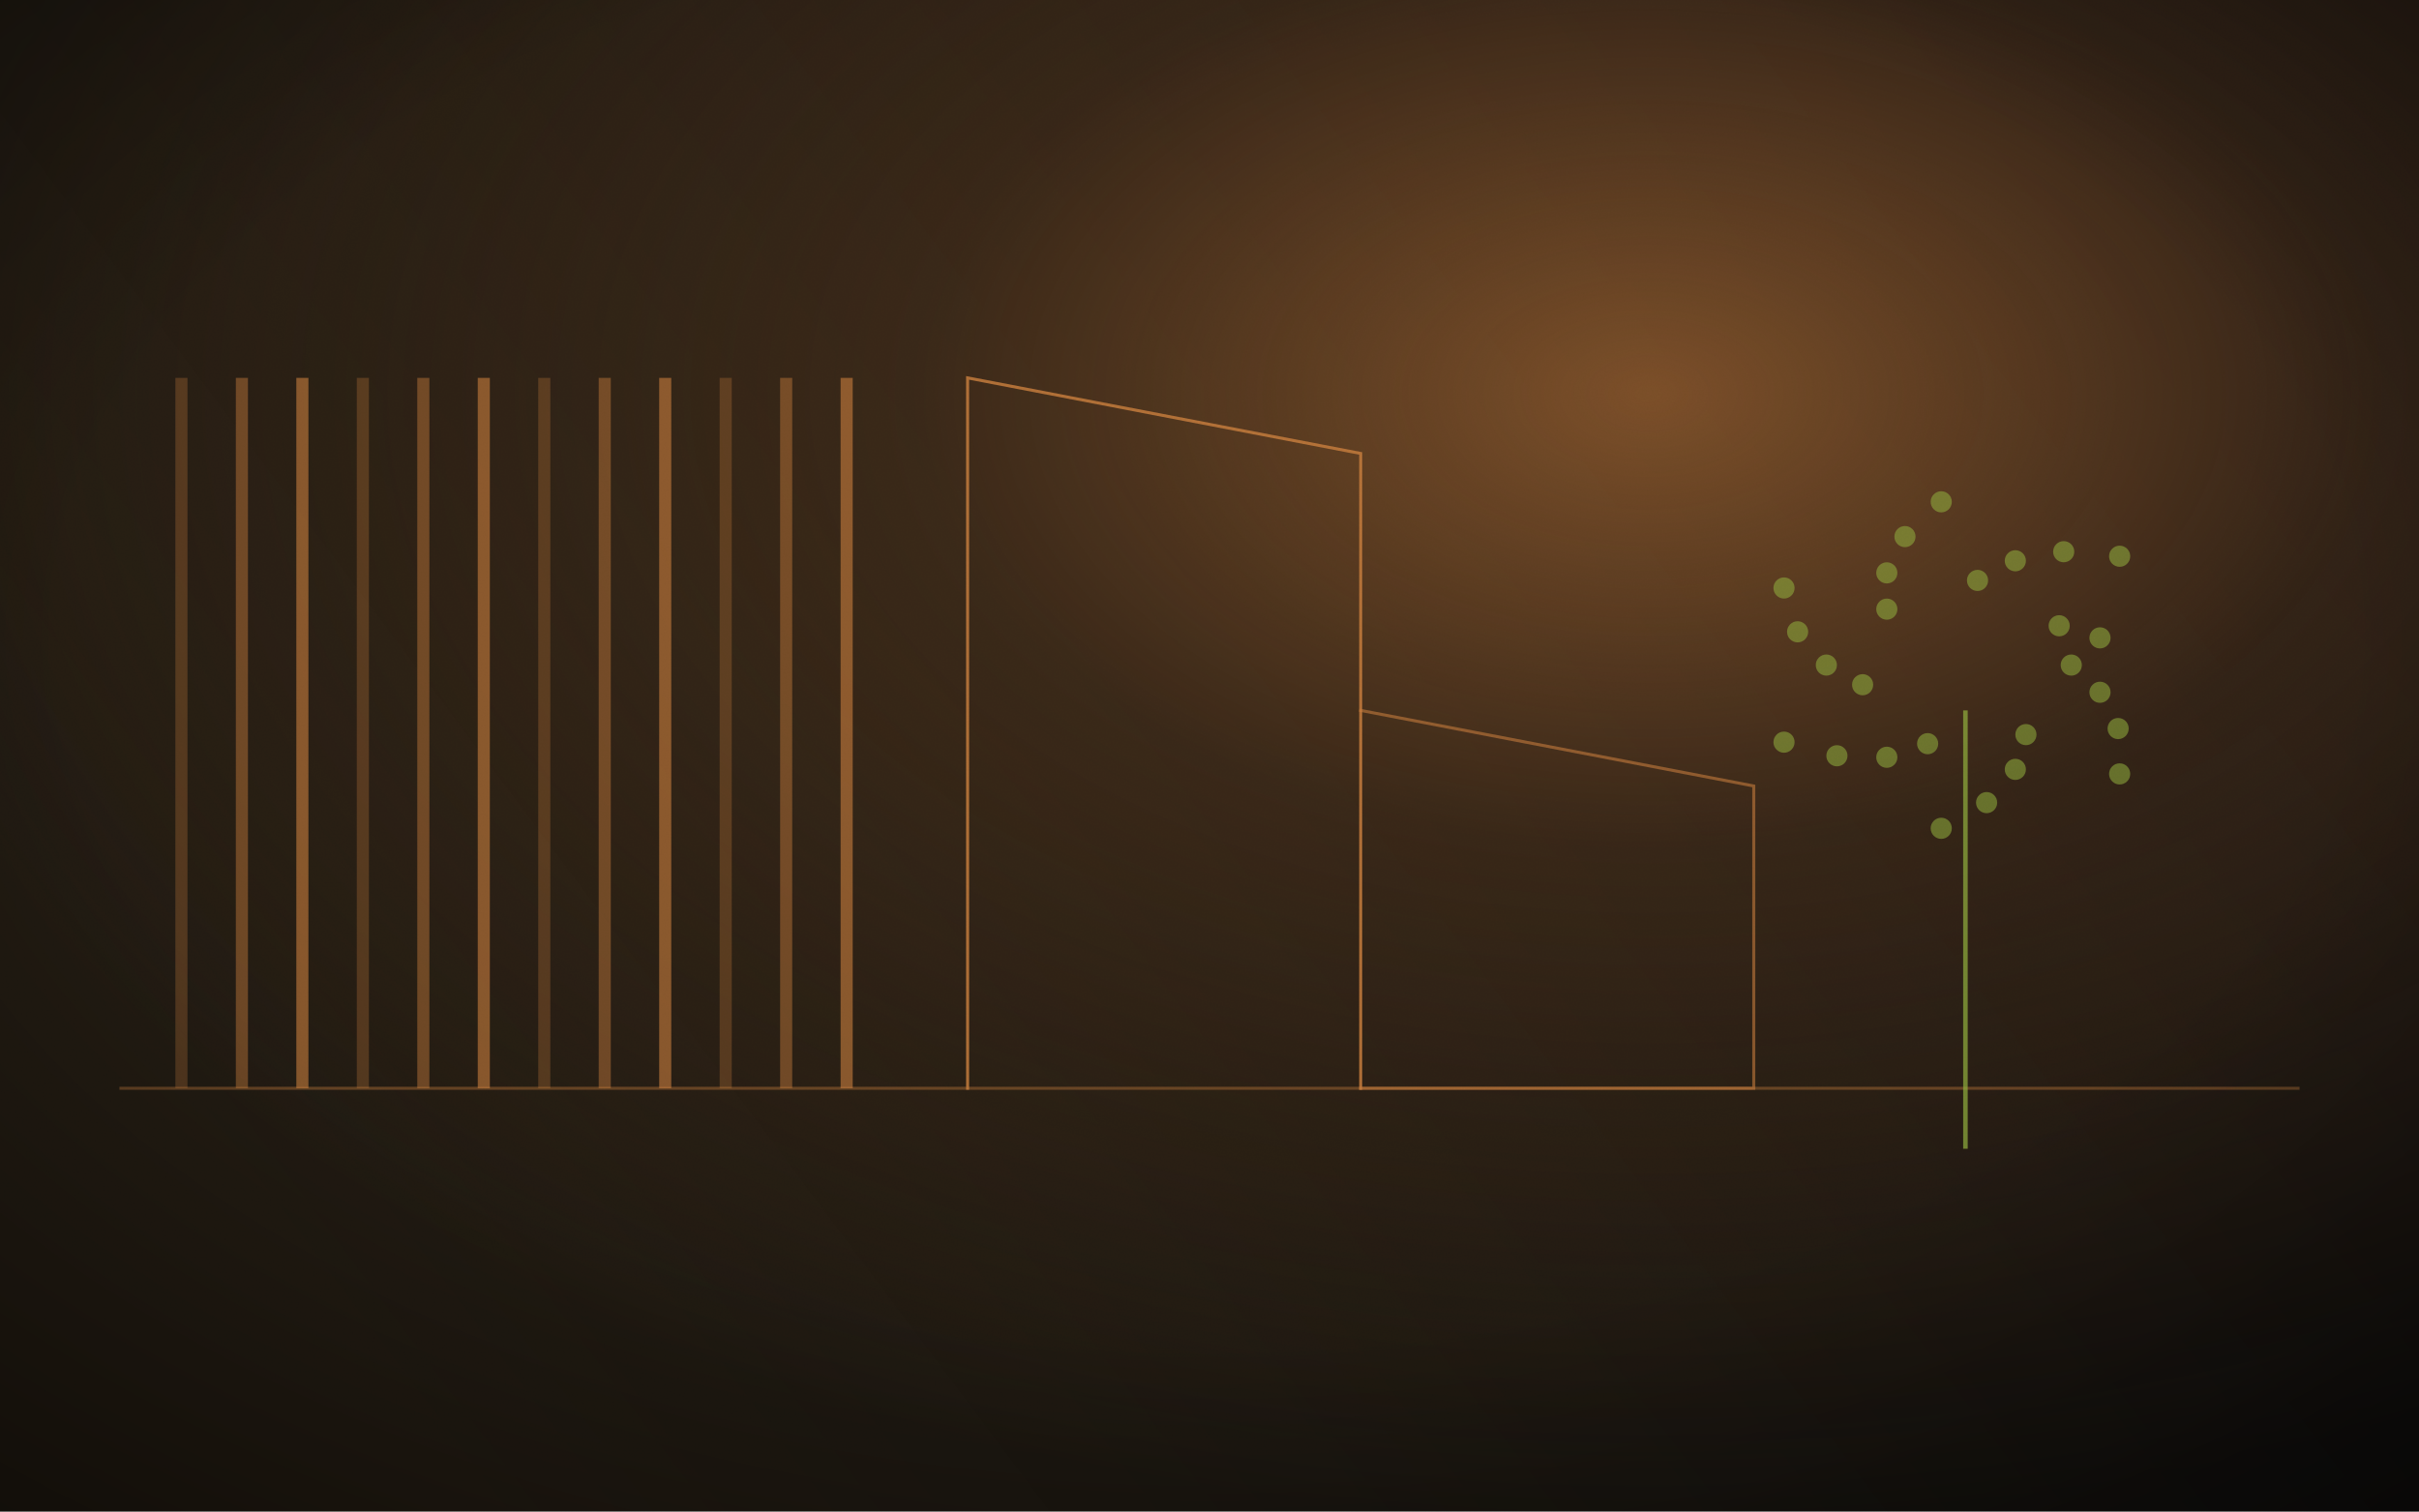
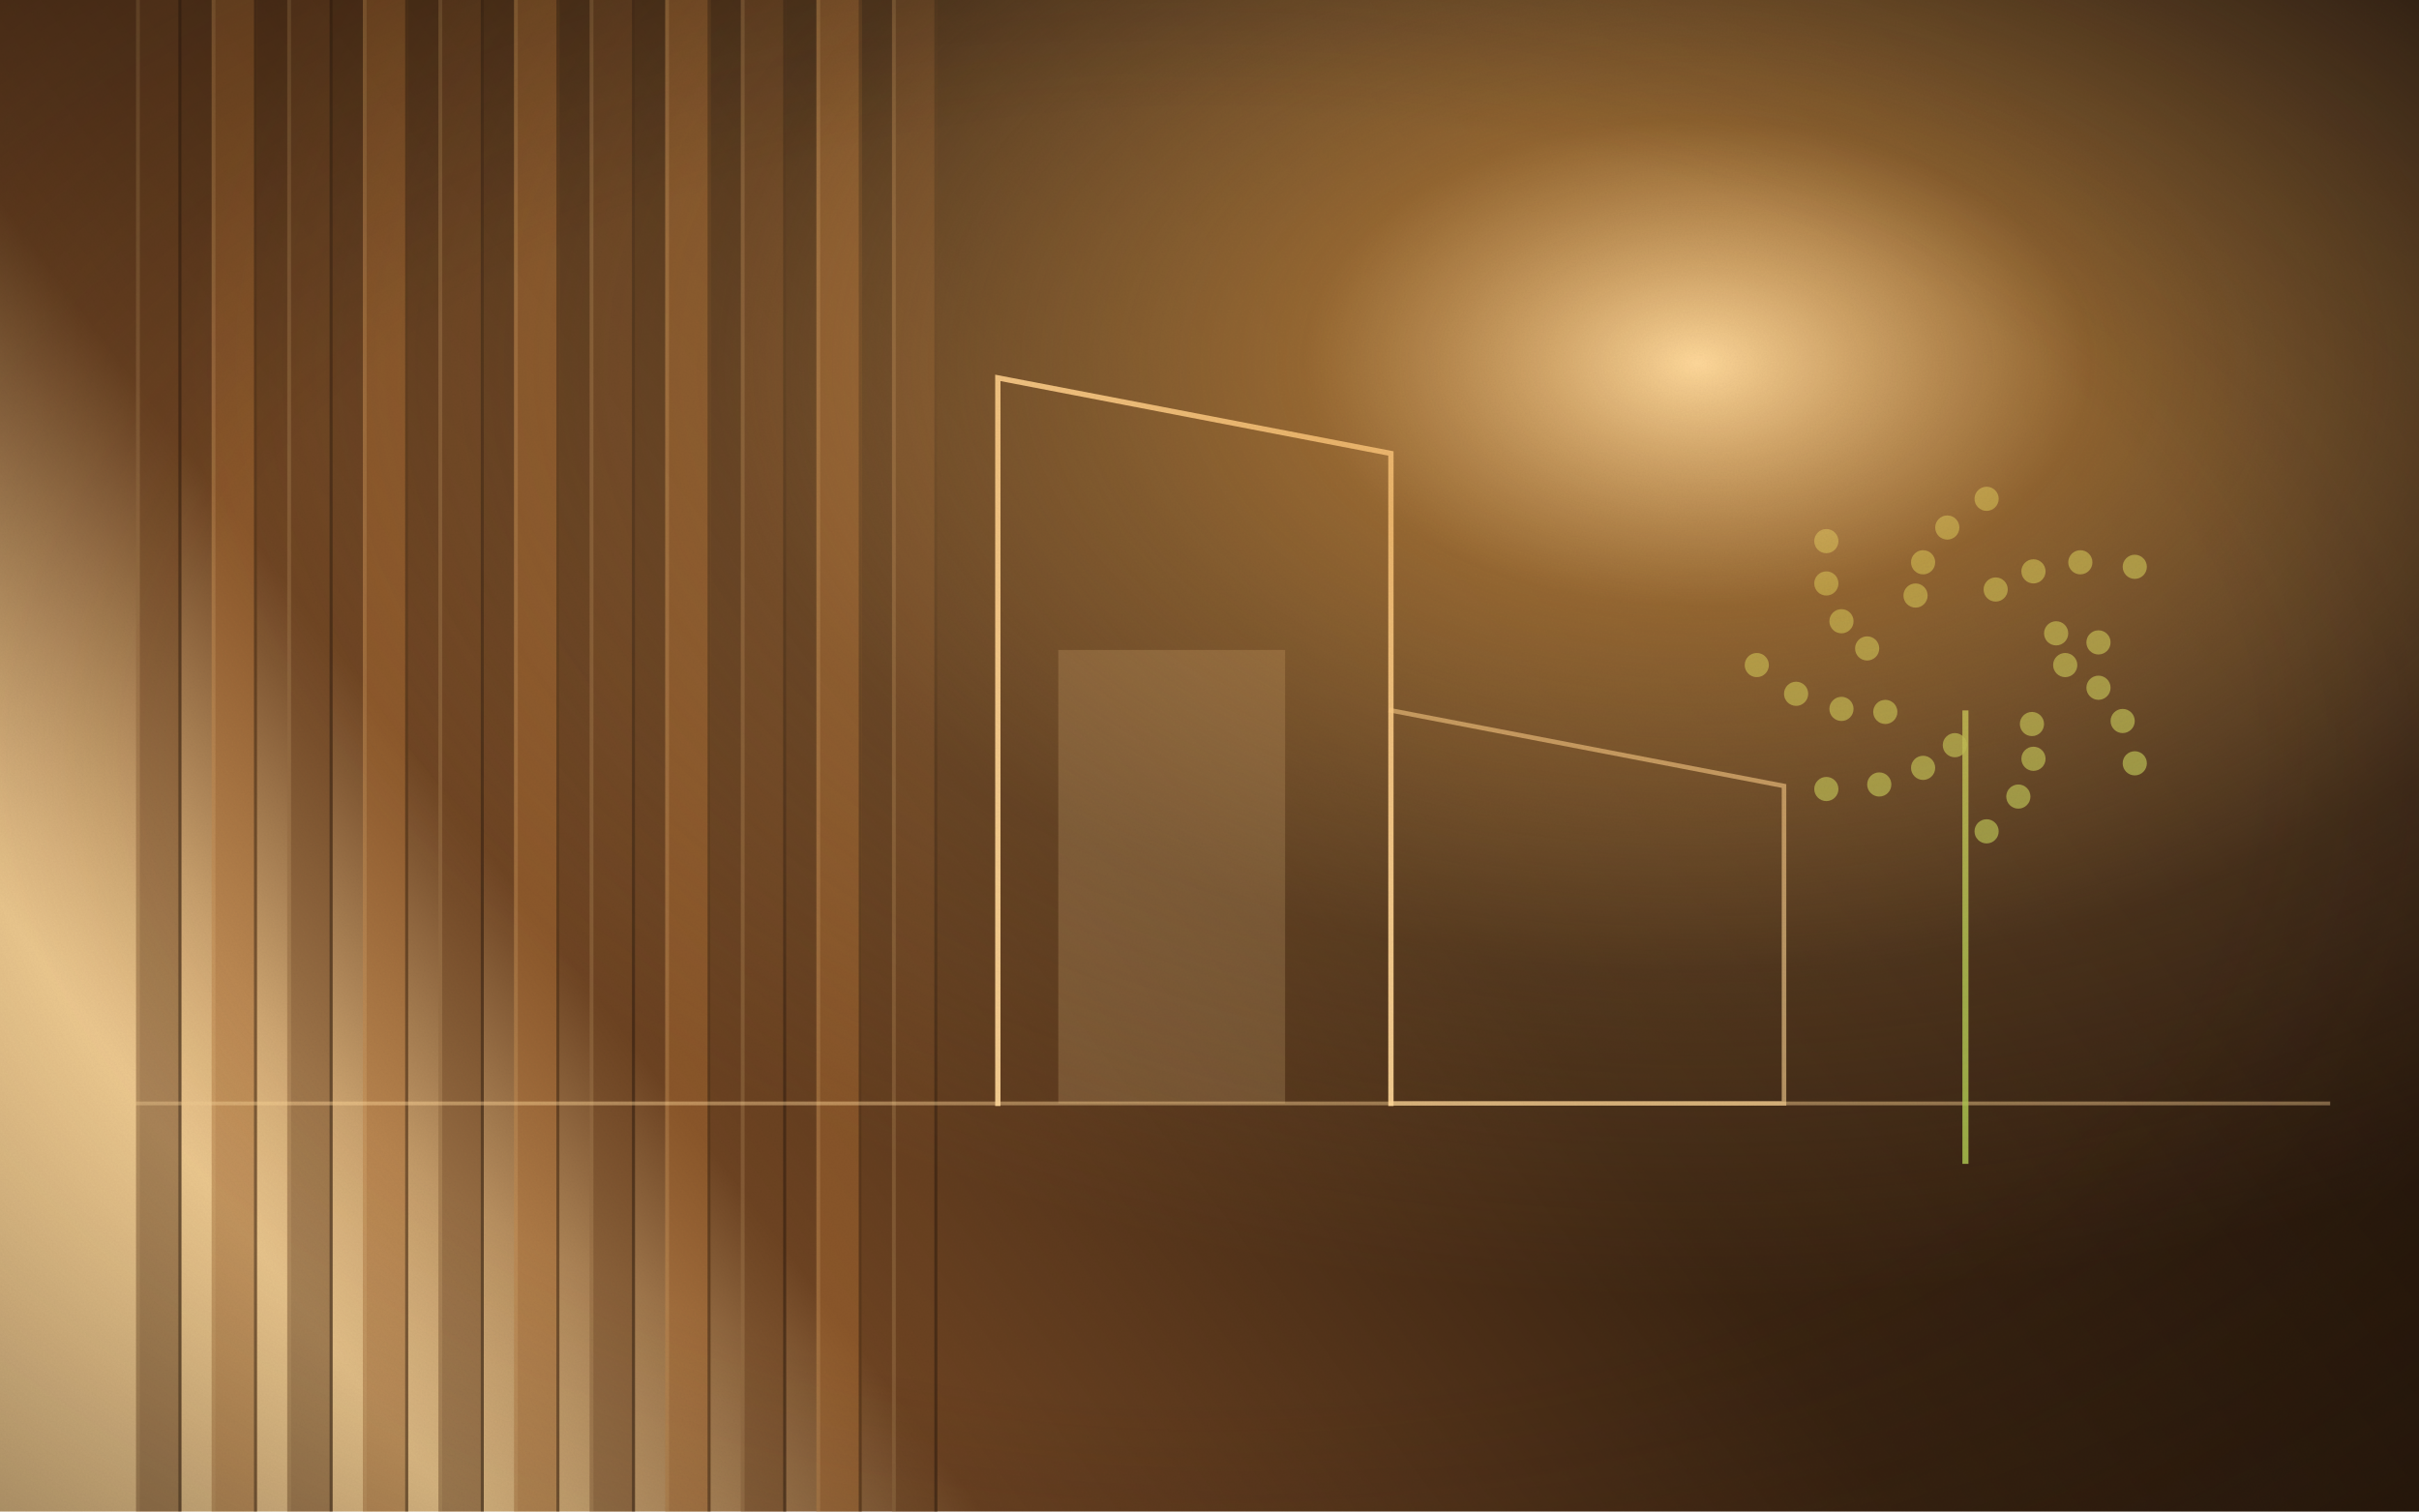
<svg xmlns="http://www.w3.org/2000/svg" viewBox="0 0 1600 1000" width="1600" height="1000" role="img">
  <defs>
    <linearGradient id="bg" gradientTransform="rotate(155 0.5 0.5)">
-       <stop offset="0" stop-color="#0B0B0C" />
-       <stop offset="0.55" stop-color="#17140F" />
-       <stop offset="1" stop-color="#221B12" />
+       <stop offset="0" stop-color="#20130a" />
+       <stop offset="0.45" stop-color="#3a2411" />
+       <stop offset="0.8" stop-color="#6d4322" />
+       <stop offset="1" stop-color="#ffd89a" />
    </linearGradient>
-     <radialGradient id="glow" cx="0.68" cy="0.26" r="0.75">
-       <stop offset="0" stop-color="#C67C3D" stop-opacity="0.6" />
-       <stop offset="0.4" stop-color="#C67C3D" stop-opacity="0.21" />
-       <stop offset="1" stop-color="#C67C3D" stop-opacity="0" />
+     <radialGradient id="sun" cx="0.7" cy="0.24" r="0.62">
+       <stop offset="0" stop-color="#ffd89a" stop-opacity="1" />
+       <stop offset="0.26" stop-color="#e6a24e" stop-opacity="0.55" />
+       <stop offset="0.65" stop-color="#f9bb71" stop-opacity="0.14" />
+       <stop offset="1" stop-color="#f9bb71" stop-opacity="0" />
    </radialGradient>
-     <radialGradient id="vig" cx="0.5" cy="0.42" r="0.85">
-       <stop offset="0.55" stop-color="#000" stop-opacity="0" />
-       <stop offset="1" stop-color="#000" stop-opacity="0.6" />
+     <radialGradient id="vig" cx="0.5" cy="0.5" r="0.82">
+       <stop offset="0.52" stop-color="#20130a" stop-opacity="0" />
+       <stop offset="1" stop-color="#100802" stop-opacity="0.5" />
    </radialGradient>
    <filter id="grain">
-       <feTurbulence type="fractalNoise" baseFrequency="0.9" numOctaves="2" stitchTiles="stitch" result="n" />
-       <feColorMatrix in="n" type="matrix" values="0 0 0 0 0  0 0 0 0 0  0 0 0 0 0  0 0 0 0.6 0" />
+       <feTurbulence type="fractalNoise" baseFrequency="0.85" numOctaves="2" stitchTiles="stitch" result="n" />
+       <feColorMatrix in="n" type="matrix" values="0 0 0 0 0  0 0 0 0 0  0 0 0 0 0  0 0 0 0.55 0" />
    </filter>
  </defs>
  <rect width="1600" height="1000" fill="url(#bg)" />
-   <rect width="1600" height="1000" fill="url(#glow)" />
-   <line x1="120" y1="250" x2="120" y2="720" fill="none" stroke="#C67C3D" stroke-width="8" opacity="0.30" />
-   <line x1="160" y1="250" x2="160" y2="720" fill="none" stroke="#C67C3D" stroke-width="8" opacity="0.46" />
-   <line x1="200" y1="250" x2="200" y2="720" fill="none" stroke="#C67C3D" stroke-width="8" opacity="0.62" />
-   <line x1="240" y1="250" x2="240" y2="720" fill="none" stroke="#C67C3D" stroke-width="8" opacity="0.30" />
-   <line x1="280" y1="250" x2="280" y2="720" fill="none" stroke="#C67C3D" stroke-width="8" opacity="0.46" />
-   <line x1="320" y1="250" x2="320" y2="720" fill="none" stroke="#C67C3D" stroke-width="8" opacity="0.62" />
-   <line x1="360" y1="250" x2="360" y2="720" fill="none" stroke="#C67C3D" stroke-width="8" opacity="0.30" />
-   <line x1="400" y1="250" x2="400" y2="720" fill="none" stroke="#C67C3D" stroke-width="8" opacity="0.46" />
-   <line x1="440" y1="250" x2="440" y2="720" fill="none" stroke="#C67C3D" stroke-width="8" opacity="0.62" />
-   <line x1="480" y1="250" x2="480" y2="720" fill="none" stroke="#C67C3D" stroke-width="8" opacity="0.30" />
-   <line x1="520" y1="250" x2="520" y2="720" fill="none" stroke="#C67C3D" stroke-width="8" opacity="0.46" />
-   <line x1="560" y1="250" x2="560" y2="720" fill="none" stroke="#C67C3D" stroke-width="8" opacity="0.62" />
-   <path d="M640 720 L640 250 L900 300 L900 720" fill="none" stroke="#C67C3D" stroke-width="2" stroke-linecap="square" opacity="0.85" />
-   <path d="M900 470 L1160 520 L1160 720 L900 720" fill="none" stroke="#C67C3D" stroke-width="2" stroke-linecap="square" opacity="0.6" />
-   <line x1="80" y1="720" x2="1520" y2="720" fill="none" stroke="#C67C3D" stroke-width="2" stroke-linecap="square" opacity="0.4" />
-   <line x1="1300" y1="760" x2="1300" y2="470" stroke="#93B23F" stroke-width="3" opacity="0.7" />
-   <circle cx="1370" cy="440" r="7" fill="#93B23F" opacity="0.55" />
-   <circle cx="1389" cy="458" r="7" fill="#93B23F" opacity="0.55" />
-   <circle cx="1401" cy="482" r="7" fill="#93B23F" opacity="0.55" />
-   <circle cx="1402" cy="512" r="7" fill="#93B23F" opacity="0.55" />
-   <circle cx="1340" cy="486" r="7" fill="#93B23F" opacity="0.55" />
-   <circle cx="1333" cy="509" r="7" fill="#93B23F" opacity="0.55" />
-   <circle cx="1314" cy="531" r="7" fill="#93B23F" opacity="0.55" />
-   <circle cx="1284" cy="548" r="7" fill="#93B23F" opacity="0.55" />
-   <circle cx="1275" cy="492" r="7" fill="#93B23F" opacity="0.55" />
-   <circle cx="1248" cy="501" r="7" fill="#93B23F" opacity="0.55" />
-   <circle cx="1215" cy="500" r="7" fill="#93B23F" opacity="0.55" />
-   <circle cx="1180" cy="491" r="7" fill="#93B23F" opacity="0.55" />
-   <circle cx="1232" cy="453" r="7" fill="#93B23F" opacity="0.55" />
-   <circle cx="1208" cy="440" r="7" fill="#93B23F" opacity="0.55" />
-   <circle cx="1189" cy="418" r="7" fill="#93B23F" opacity="0.55" />
-   <circle cx="1180" cy="389" r="7" fill="#93B23F" opacity="0.55" />
-   <circle cx="1248" cy="403" r="7" fill="#93B23F" opacity="0.55" />
-   <circle cx="1248" cy="379" r="7" fill="#93B23F" opacity="0.55" />
-   <circle cx="1260" cy="355" r="7" fill="#93B23F" opacity="0.55" />
-   <circle cx="1284" cy="332" r="7" fill="#93B23F" opacity="0.55" />
-   <circle cx="1308" cy="384" r="7" fill="#93B23F" opacity="0.55" />
-   <circle cx="1333" cy="371" r="7" fill="#93B23F" opacity="0.55" />
-   <circle cx="1365" cy="365" r="7" fill="#93B23F" opacity="0.55" />
-   <circle cx="1402" cy="368" r="7" fill="#93B23F" opacity="0.55" />
-   <circle cx="1362" cy="414" r="7" fill="#93B23F" opacity="0.55" />
-   <circle cx="1389" cy="422" r="7" fill="#93B23F" opacity="0.55" />
+   <rect x="90.0" y="0" width="30.0" height="1000" fill="#6d4322" opacity="0.5" />
+   <rect x="90.0" y="0" width="2.5" height="1000" fill="#ffd89a" opacity="0.16" />
+   <rect x="118.0" y="0" width="2" height="1000" fill="#160c04" opacity="0.4" />
+   <rect x="140.0" y="0" width="30.0" height="1000" fill="#a86a31" opacity="0.5" />
+   <rect x="140.0" y="0" width="2.5" height="1000" fill="#ffd89a" opacity="0.16" />
+   <rect x="168.0" y="0" width="2" height="1000" fill="#160c04" opacity="0.4" />
+   <rect x="190.0" y="0" width="30.0" height="1000" fill="#6d4322" opacity="0.5" />
+   <rect x="190.0" y="0" width="2.5" height="1000" fill="#ffd89a" opacity="0.16" />
+   <rect x="218.0" y="0" width="2" height="1000" fill="#160c04" opacity="0.4" />
+   <rect x="240.0" y="0" width="30.0" height="1000" fill="#a86a31" opacity="0.5" />
+   <rect x="240.0" y="0" width="2.5" height="1000" fill="#ffd89a" opacity="0.16" />
+   <rect x="268.0" y="0" width="2" height="1000" fill="#160c04" opacity="0.4" />
+   <rect x="290.0" y="0" width="30.0" height="1000" fill="#6d4322" opacity="0.5" />
+   <rect x="290.0" y="0" width="2.5" height="1000" fill="#ffd89a" opacity="0.16" />
+   <rect x="318.0" y="0" width="2" height="1000" fill="#160c04" opacity="0.4" />
+   <rect x="340.0" y="0" width="30.0" height="1000" fill="#a86a31" opacity="0.5" />
+   <rect x="340.0" y="0" width="2.5" height="1000" fill="#ffd89a" opacity="0.16" />
+   <rect x="368.0" y="0" width="2" height="1000" fill="#160c04" opacity="0.4" />
+   <rect x="390.0" y="0" width="30.0" height="1000" fill="#6d4322" opacity="0.5" />
+   <rect x="390.0" y="0" width="2.5" height="1000" fill="#ffd89a" opacity="0.16" />
+   <rect x="418.0" y="0" width="2" height="1000" fill="#160c04" opacity="0.4" />
+   <rect x="440.0" y="0" width="30.0" height="1000" fill="#a86a31" opacity="0.5" />
+   <rect x="440.0" y="0" width="2.5" height="1000" fill="#ffd89a" opacity="0.16" />
+   <rect x="468.0" y="0" width="2" height="1000" fill="#160c04" opacity="0.4" />
+   <rect x="490.0" y="0" width="30.0" height="1000" fill="#6d4322" opacity="0.5" />
+   <rect x="490.0" y="0" width="2.5" height="1000" fill="#ffd89a" opacity="0.16" />
+   <rect x="518.0" y="0" width="2" height="1000" fill="#160c04" opacity="0.4" />
+   <rect x="540.0" y="0" width="30.0" height="1000" fill="#a86a31" opacity="0.5" />
+   <rect x="540.0" y="0" width="2.5" height="1000" fill="#ffd89a" opacity="0.16" />
+   <rect x="568.0" y="0" width="2" height="1000" fill="#160c04" opacity="0.4" />
+   <rect x="590.0" y="0" width="30.0" height="1000" fill="#6d4322" opacity="0.5" />
+   <rect x="590.0" y="0" width="2.5" height="1000" fill="#ffd89a" opacity="0.16" />
+   <rect x="618.0" y="0" width="2" height="1000" fill="#160c04" opacity="0.4" />
+   <path d="M660 730 L660 250 L920 300 L920 730" fill="none" stroke="#ffd89a" stroke-width="3.5" stroke-linecap="square" opacity="0.92" />
+   <path d="M920 470 L1180 520 L1180 730 L920 730" fill="none" stroke="#ffd89a" stroke-width="3" stroke-linecap="square" opacity="0.6" />
+   <rect x="700" y="430" width="150" height="300" fill="#ffd89a" opacity="0.18" />
+   <line x1="60" y1="730" x2="1540" y2="730" fill="none" stroke="#ffd89a" stroke-width="2.5" stroke-linecap="square" opacity="0.45" />
+   <line x1="1300" y1="770" x2="1300" y2="470" stroke="#a7c34e" stroke-width="4" opacity="0.85" />
+   <circle cx="1366" cy="440" r="8" fill="#a7c34e" opacity="0.7" />
+   <circle cx="1388" cy="455" r="8" fill="#a7c34e" opacity="0.7" />
+   <circle cx="1404" cy="477" r="8" fill="#a7c34e" opacity="0.7" />
+   <circle cx="1412" cy="505" r="8" fill="#a7c34e" opacity="0.7" />
+   <circle cx="1344" cy="479" r="8" fill="#a7c34e" opacity="0.7" />
+   <circle cx="1345" cy="502" r="8" fill="#a7c34e" opacity="0.7" />
+   <circle cx="1335" cy="527" r="8" fill="#a7c34e" opacity="0.7" />
+   <circle cx="1314" cy="550" r="8" fill="#a7c34e" opacity="0.7" />
+   <circle cx="1293" cy="493" r="8" fill="#a7c34e" opacity="0.7" />
+   <circle cx="1272" cy="508" r="8" fill="#a7c34e" opacity="0.7" />
+   <circle cx="1243" cy="519" r="8" fill="#a7c34e" opacity="0.7" />
+   <circle cx="1208" cy="522" r="8" fill="#a7c34e" opacity="0.7" />
+   <circle cx="1247" cy="471" r="8" fill="#a7c34e" opacity="0.7" />
+   <circle cx="1218" cy="469" r="8" fill="#a7c34e" opacity="0.7" />
+   <circle cx="1188" cy="459" r="8" fill="#a7c34e" opacity="0.7" />
+   <circle cx="1162" cy="440" r="8" fill="#a7c34e" opacity="0.7" />
+   <circle cx="1235" cy="429" r="8" fill="#a7c34e" opacity="0.7" />
+   <circle cx="1218" cy="411" r="8" fill="#a7c34e" opacity="0.7" />
+   <circle cx="1208" cy="386" r="8" fill="#a7c34e" opacity="0.7" />
+   <circle cx="1208" cy="358" r="8" fill="#a7c34e" opacity="0.7" />
+   <circle cx="1267" cy="394" r="8" fill="#a7c34e" opacity="0.7" />
+   <circle cx="1272" cy="372" r="8" fill="#a7c34e" opacity="0.7" />
+   <circle cx="1288" cy="349" r="8" fill="#a7c34e" opacity="0.7" />
+   <circle cx="1314" cy="330" r="8" fill="#a7c34e" opacity="0.7" />
+   <circle cx="1320" cy="390" r="8" fill="#a7c34e" opacity="0.7" />
+   <circle cx="1345" cy="378" r="8" fill="#a7c34e" opacity="0.7" />
+   <circle cx="1376" cy="372" r="8" fill="#a7c34e" opacity="0.7" />
+   <circle cx="1412" cy="375" r="8" fill="#a7c34e" opacity="0.7" />
+   <circle cx="1360" cy="419" r="8" fill="#a7c34e" opacity="0.7" />
+   <circle cx="1388" cy="425" r="8" fill="#a7c34e" opacity="0.7" />
+   <rect width="1600" height="1000" fill="url(#sun)" />
  <rect width="1600" height="1000" fill="url(#vig)" />
-   <rect width="1600" height="1000" filter="url(#grain)" opacity="0.05" />
+   <rect width="1600" height="1000" filter="url(#grain)" opacity="0.06" />
</svg>
